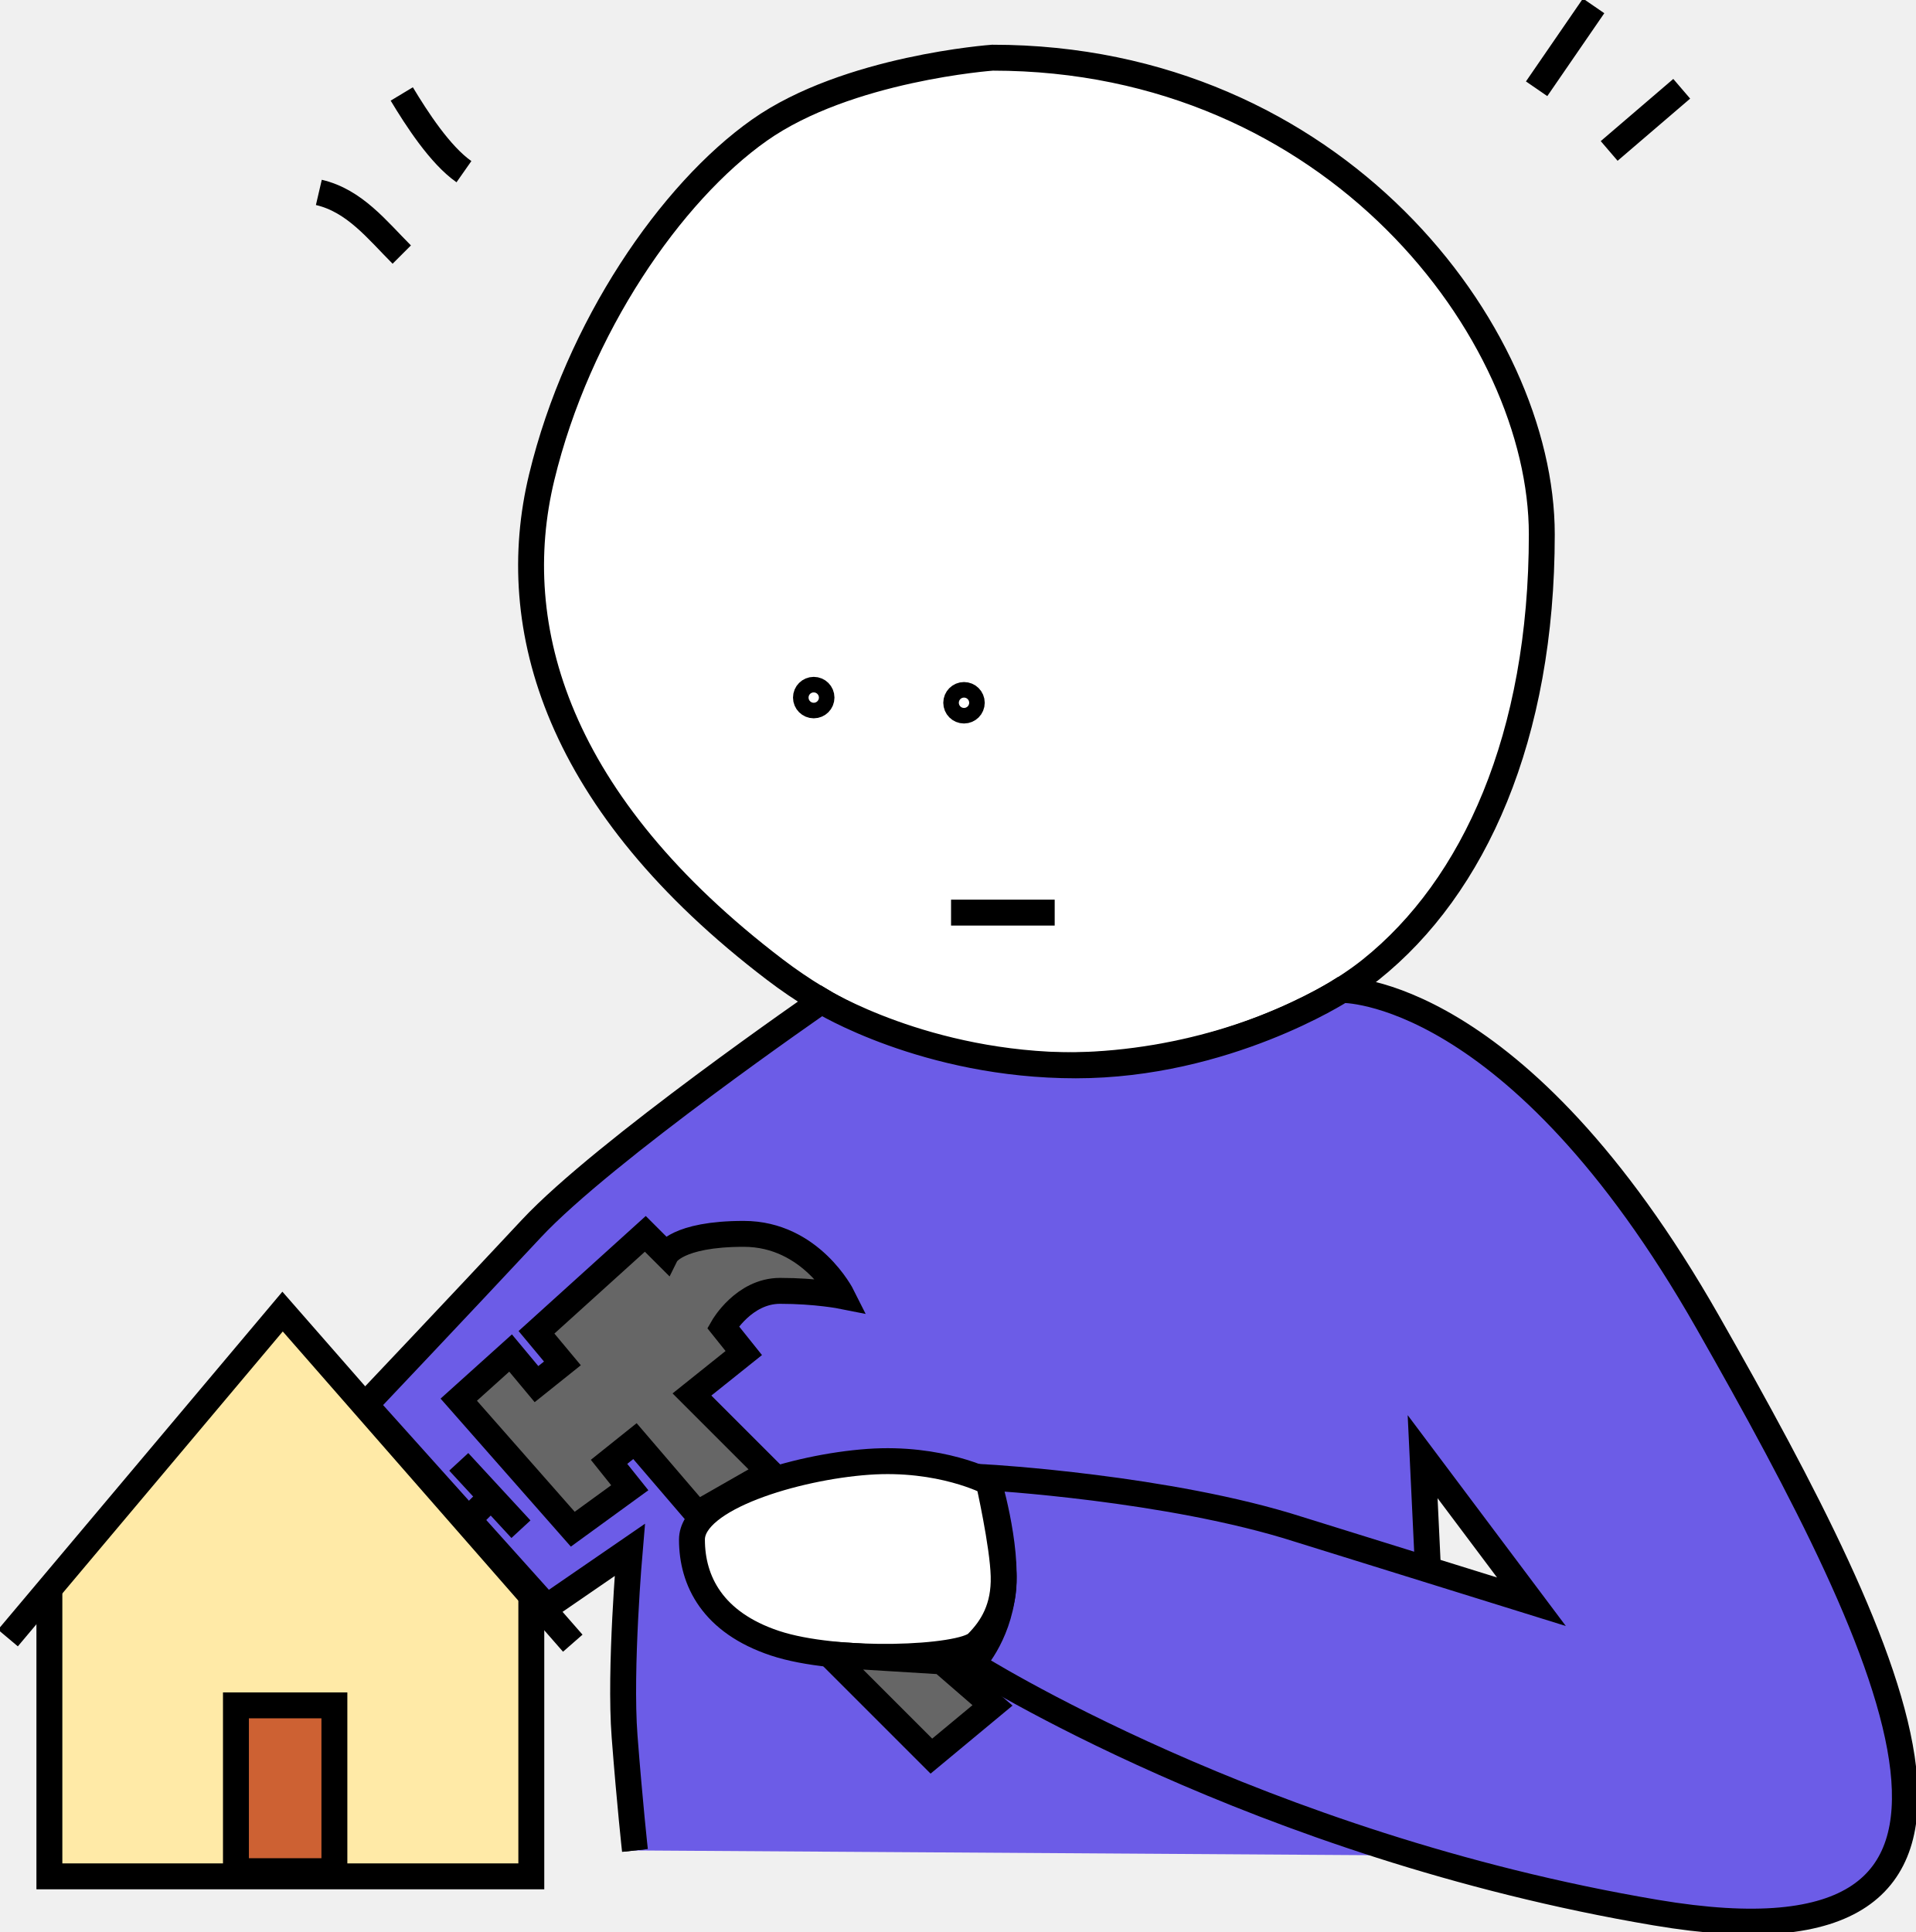
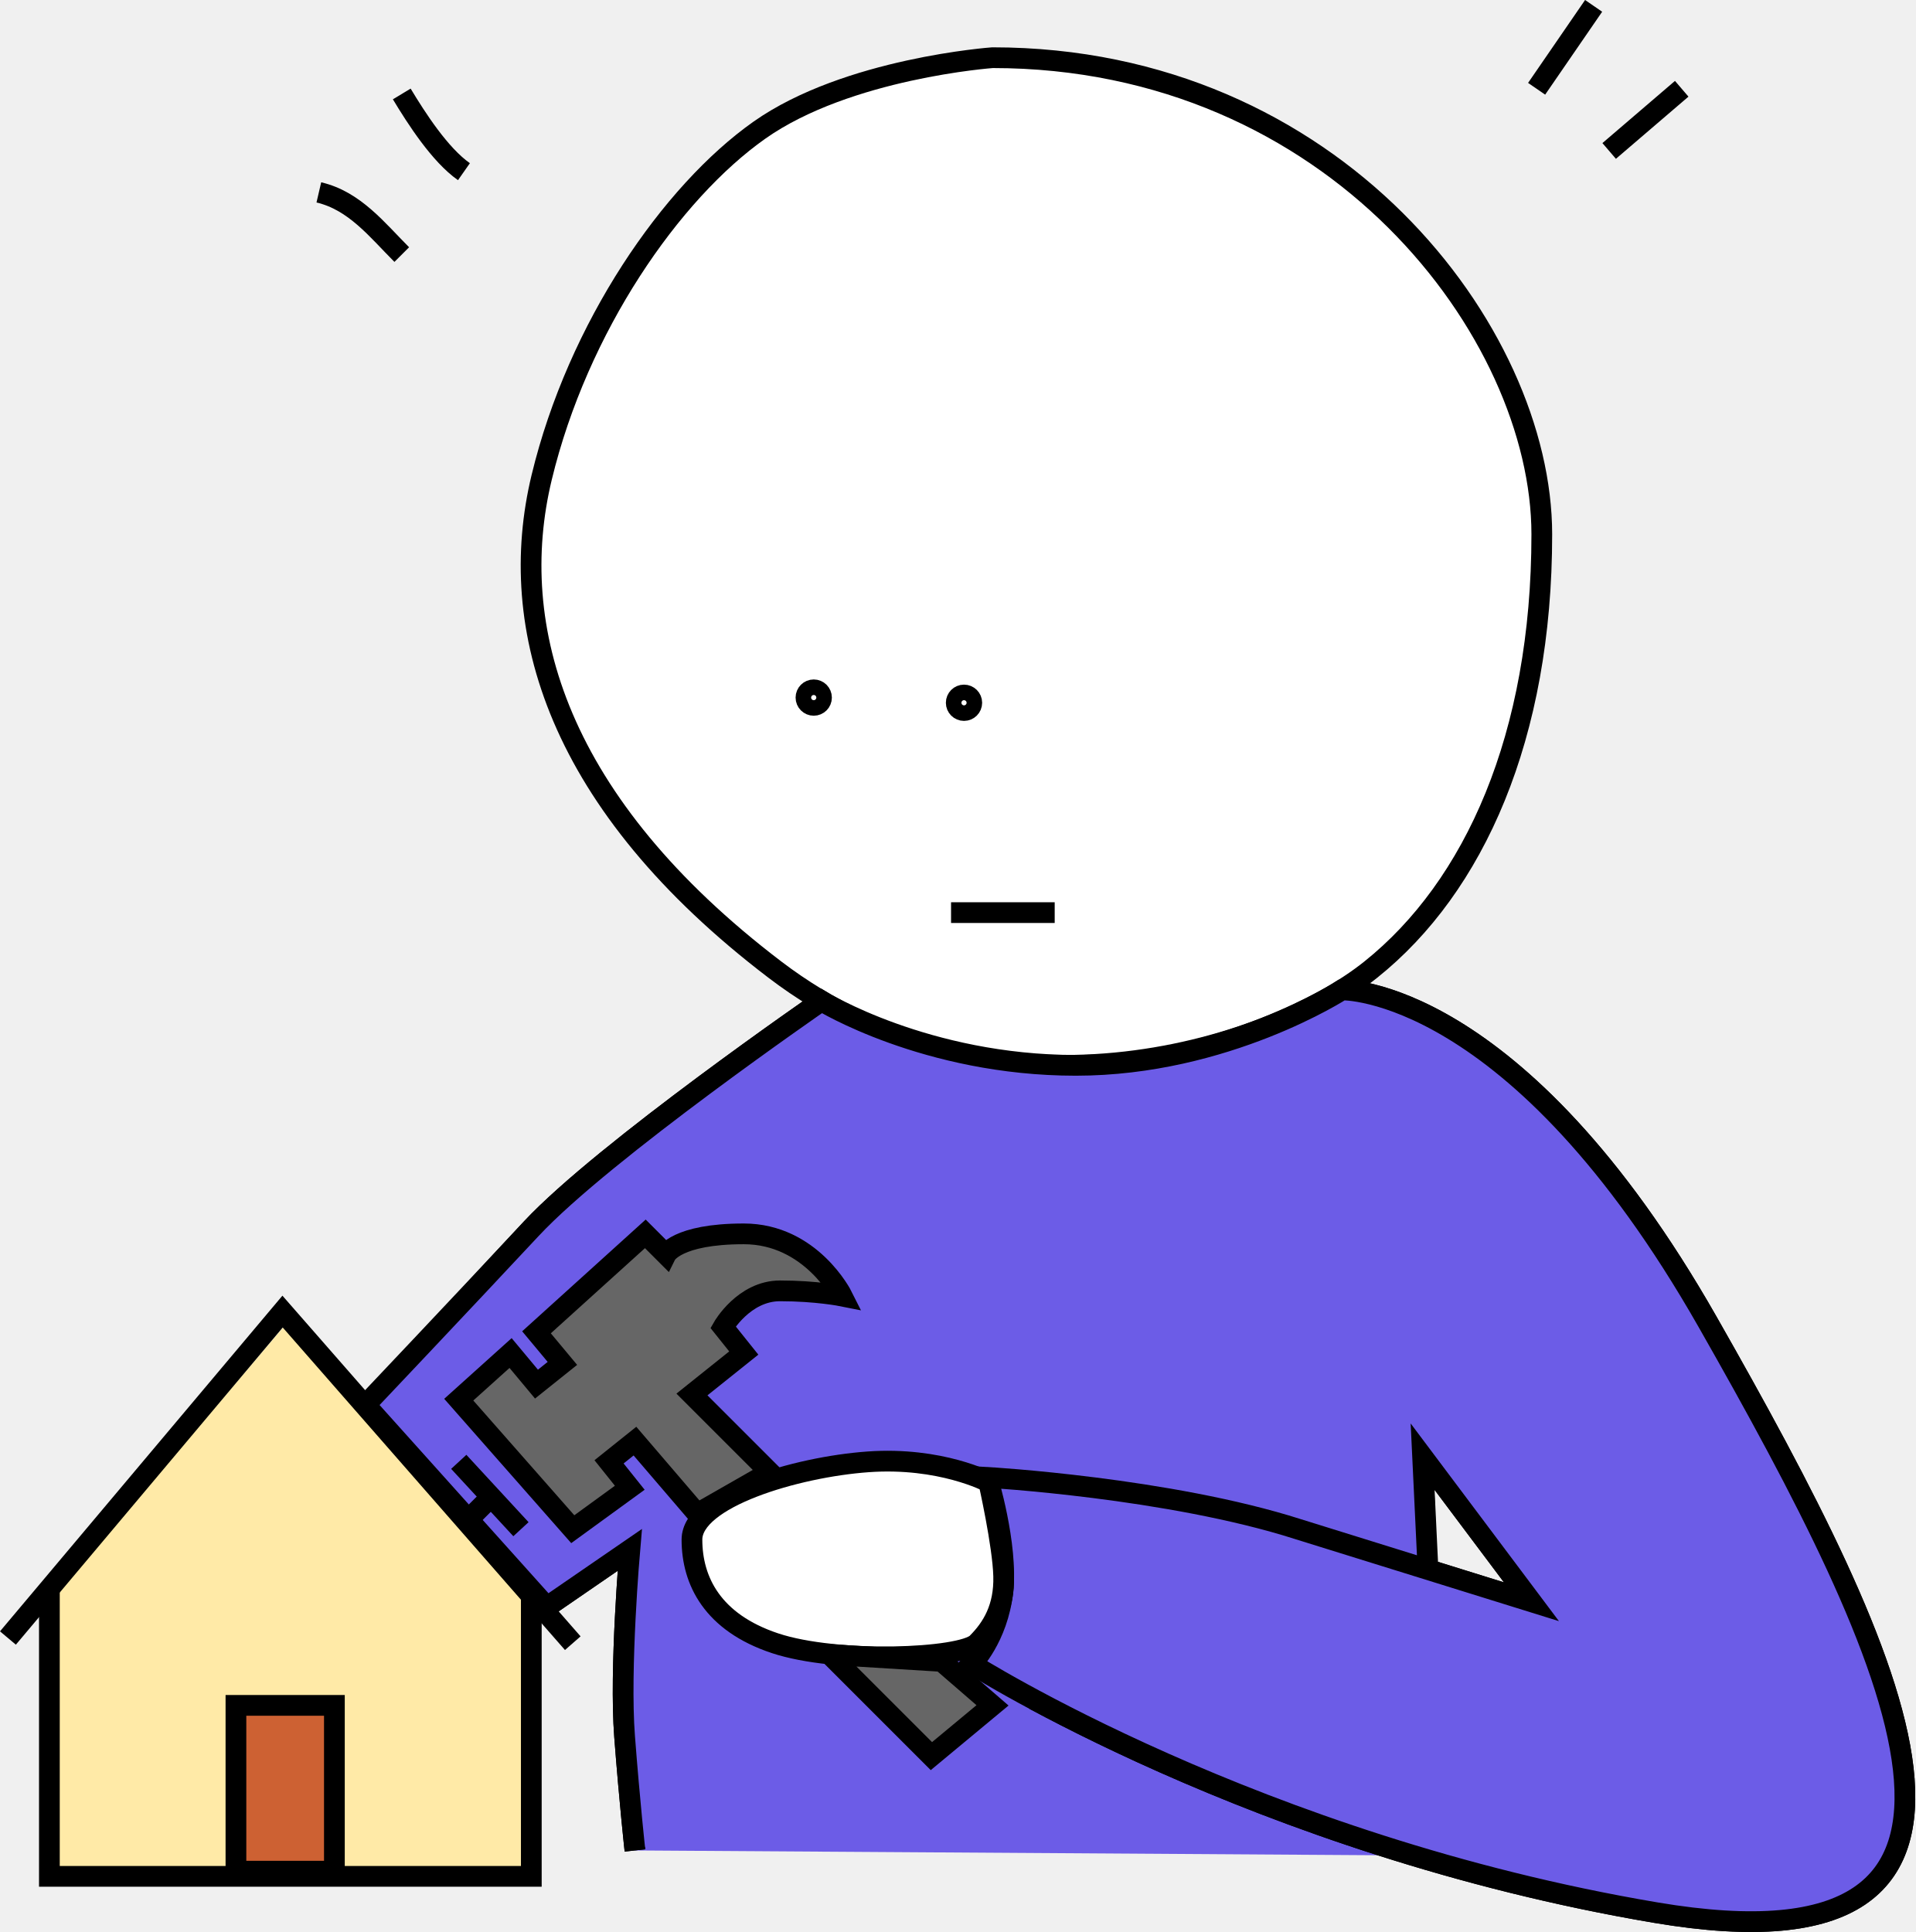
- <svg xmlns="http://www.w3.org/2000/svg" enable-background="new 0 0 369.601 372.873" viewBox="0 0 369.601 372.873">
-   <path d="m122.53 357.133s-1-9-2-22 1-36 1-36l-16 11-35-38s18-20 32-35 56-43.958 56-43.958 20.144 12.434 49.072 12.434 51.346-14.555 51.346-14.555 33.582-.92 70.582 64.08 67 127-10 114-132-48-132-48 5-5 6-14-3-22-3-22 35 2 60 10c.909.291 45 14 45 14l-21-28 3 77" fill="#6c5ce7" stroke="#000" stroke-miterlimit="10" stroke-width="4" />
-   <path d="m55.53 255.133-45 53h90z" fill="#ffeaa7" />
-   <g stroke="#000" stroke-miterlimit="10" stroke-width="5">
-     <path d="m191.53 11.133c66 0 106 53 106 92s-13 68-33 84-73 32-115 0-52-66-45-95 25-55 42-67 45-14 45-14z" fill="#fff" />
-     <circle cx="157.03" cy="134.633" fill="none" r="1.5" />
-     <circle cx="186.03" cy="135.633" fill="none" r="1.5" />
-     <path d="m183.53 176.133h20" fill="none" />
-     <path d="m122.53 357.133s-1-9-2-22 1-36 1-36l-16 11-35-39s18-19 32-34 56-43.958 56-43.958 20.144 12.434 49.072 12.434 51.346-14.555 51.346-14.555 33.582-.92 70.582 64.08 67 127-10 114-132-48-132-48 5-5 6-14-3-22-3-22 35 2 60 10c.909.291 45 14 45 14l-21-28 1 21" fill="#6c5ce7" />
-     <path d="m190.796 286.045s-9.266-4.912-23.266-3.912-34 7-34 15 4 16 16 20 36 3 39 0 5.307-6.876 5.153-12.938-2.887-18.15-2.887-18.15z" fill="#fff" />
-     <path d="m110.53 295.133 11-8-4-5 5-4 12 14 14-8-15-15 10-8-4-5s4-7 11-7 12 1 12 1-6-12-19-12-15 4-15 4l-4-4-21 19 5 6-5 4-5-6-10 9z" fill="#666" />
-     <path d="m160.129 319.322 19.606 19.606 11.795-9.795-9.803-8.485z" fill="#666" />
-     <path d="m9.53 307.133v55h93v-55" fill="#ffeaa7" />
-     <path d="m1.53 316.133 53-63 56 64" fill="none" />
-     <path d="m45.53 329.133h19v32h-19z" fill="#cd6133" />
-     <path d="m88.53 282.133 6 6.5 6 6.5" fill="none" />
-     <path d="m94.53 289.133-3.264 3.264" fill="none" />
-     <path d="m61.53 37.133c6.896 1.603 11.258 7.255 16 12" fill="#6c5ce7" />
-     <path d="m77.53 18.133c2.839 4.718 7.375 11.759 12 15" fill="#6c5ce7" />
-     <path d="m296.53 17.133 11-16" fill="#6c5ce7" />
-     <path d="m310.53 29.133 14-12" fill="#6c5ce7" />
+ <svg xmlns="http://www.w3.org/2000/svg" version="1.1" id="Layer_1" x="0px" y="0px" viewBox="0 0 369.601 372.873" style="enable-background:new 0 0 369.601 372.873;" xml:space="preserve">
+   <style type="text/css">
+ 	.st0{fill:#6C5CE7;stroke:#000000;stroke-width:4;stroke-miterlimit:10;}
+ 	.st1{fill:#FFEAA7;}
+ 	.st2{fill:#FFFFFF;stroke:#000000;stroke-width:4;stroke-miterlimit:10;}
+ 	.st3{fill:none;stroke:#000000;stroke-width:4;stroke-miterlimit:10;}
+ 	.st4{fill:#666666;stroke:#000000;stroke-width:4;stroke-miterlimit:10;}
+ 	.st5{fill:#FFEAA7;stroke:#000000;stroke-width:4;stroke-miterlimit:10;}
+ 	.st6{fill:#CD6133;stroke:#000000;stroke-width:4;stroke-miterlimit:10;}
+ </style>
+   <path class="st0" d="M122.53,357.133c0,0-1-9-2-22s1-36,1-36l-16,11l-35-38c0,0,18-20,32-35s56-43.958,56-43.958  s20.144,12.434,49.072,12.434s51.346-14.555,51.346-14.555s33.582-0.92,70.582,64.08s67,127-10,114s-132-48-132-48s5-5,6-14  s-3-22-3-22s35,2,60,10c0.909,0.291,45,14,45,14l-21-28l3,77" />
+   <path class="st1" d="M55.53,255.133l-45,53h90L55.53,255.133z" />
+   <g>
+     <path class="st2" d="M191.53,11.133c66,0,106,53,106,92s-13,68-33,84s-73,32-115,0s-52-66-45-95s25-55,42-67   S191.53,11.133,191.53,11.133z" />
+     <circle class="st3" cx="157.03" cy="134.633" r="1.5" />
+     <circle class="st3" cx="186.03" cy="135.633" r="1.5" />
+     <path class="st3" d="M183.53,176.133h20" />
+     <path class="st0" d="M122.53,357.133c0,0-1-9-2-22s1-36,1-36l-16,11l-35-39c0,0,18-19,32-34s56-43.958,56-43.958   s20.144,12.434,49.072,12.434s51.346-14.555,51.346-14.555s33.582-0.92,70.582,64.08s67,127-10,114s-132-48-132-48s5-5,6-14   s-3-22-3-22s35,2,60,10c0.909,0.291,45,14,45,14l-21-28l1,21" />
+     <path class="st2" d="M190.796,286.045c0,0-9.266-4.912-23.266-3.912s-34,7-34,15s4,16,16,20s36,3,39,0s5.307-6.876,5.153-12.938   S190.796,286.045,190.796,286.045L190.796,286.045z" />
+     <path class="st4" d="M110.53,295.133l11-8l-4-5l5-4l12,14l14-8l-15-15l10-8l-4-5c0,0,4-7,11-7s12,1,12,1s-6-12-19-12s-15,4-15,4   l-4-4l-21,19l5,6l-5,4l-5-6l-10,9L110.53,295.133z" />
+     <path class="st4" d="M160.129,319.322l19.606,19.606l11.795-9.795l-9.803-8.485L160.129,319.322z" />
+     <path class="st5" d="M9.53,307.133v55h93v-55" />
+     <path class="st3" d="M1.53,316.133l53-63l56,64" />
+     <path class="st6" d="M45.53,329.133h19v32h-19V329.133z" />
+     <path class="st3" d="M88.53,282.133l6,6.5l6,6.5" />
+     <path class="st3" d="M94.53,289.133l-3.264,3.264" />
+     <path class="st0" d="M61.53,37.133c6.896,1.603,11.258,7.255,16,12" />
+     <path class="st0" d="M77.53,18.133c2.839,4.718,7.375,11.759,12,15" />
+     <path class="st0" d="M296.53,17.133l11-16" />
+     <path class="st0" d="M310.53,29.133l14-12" />
  </g>
</svg>
